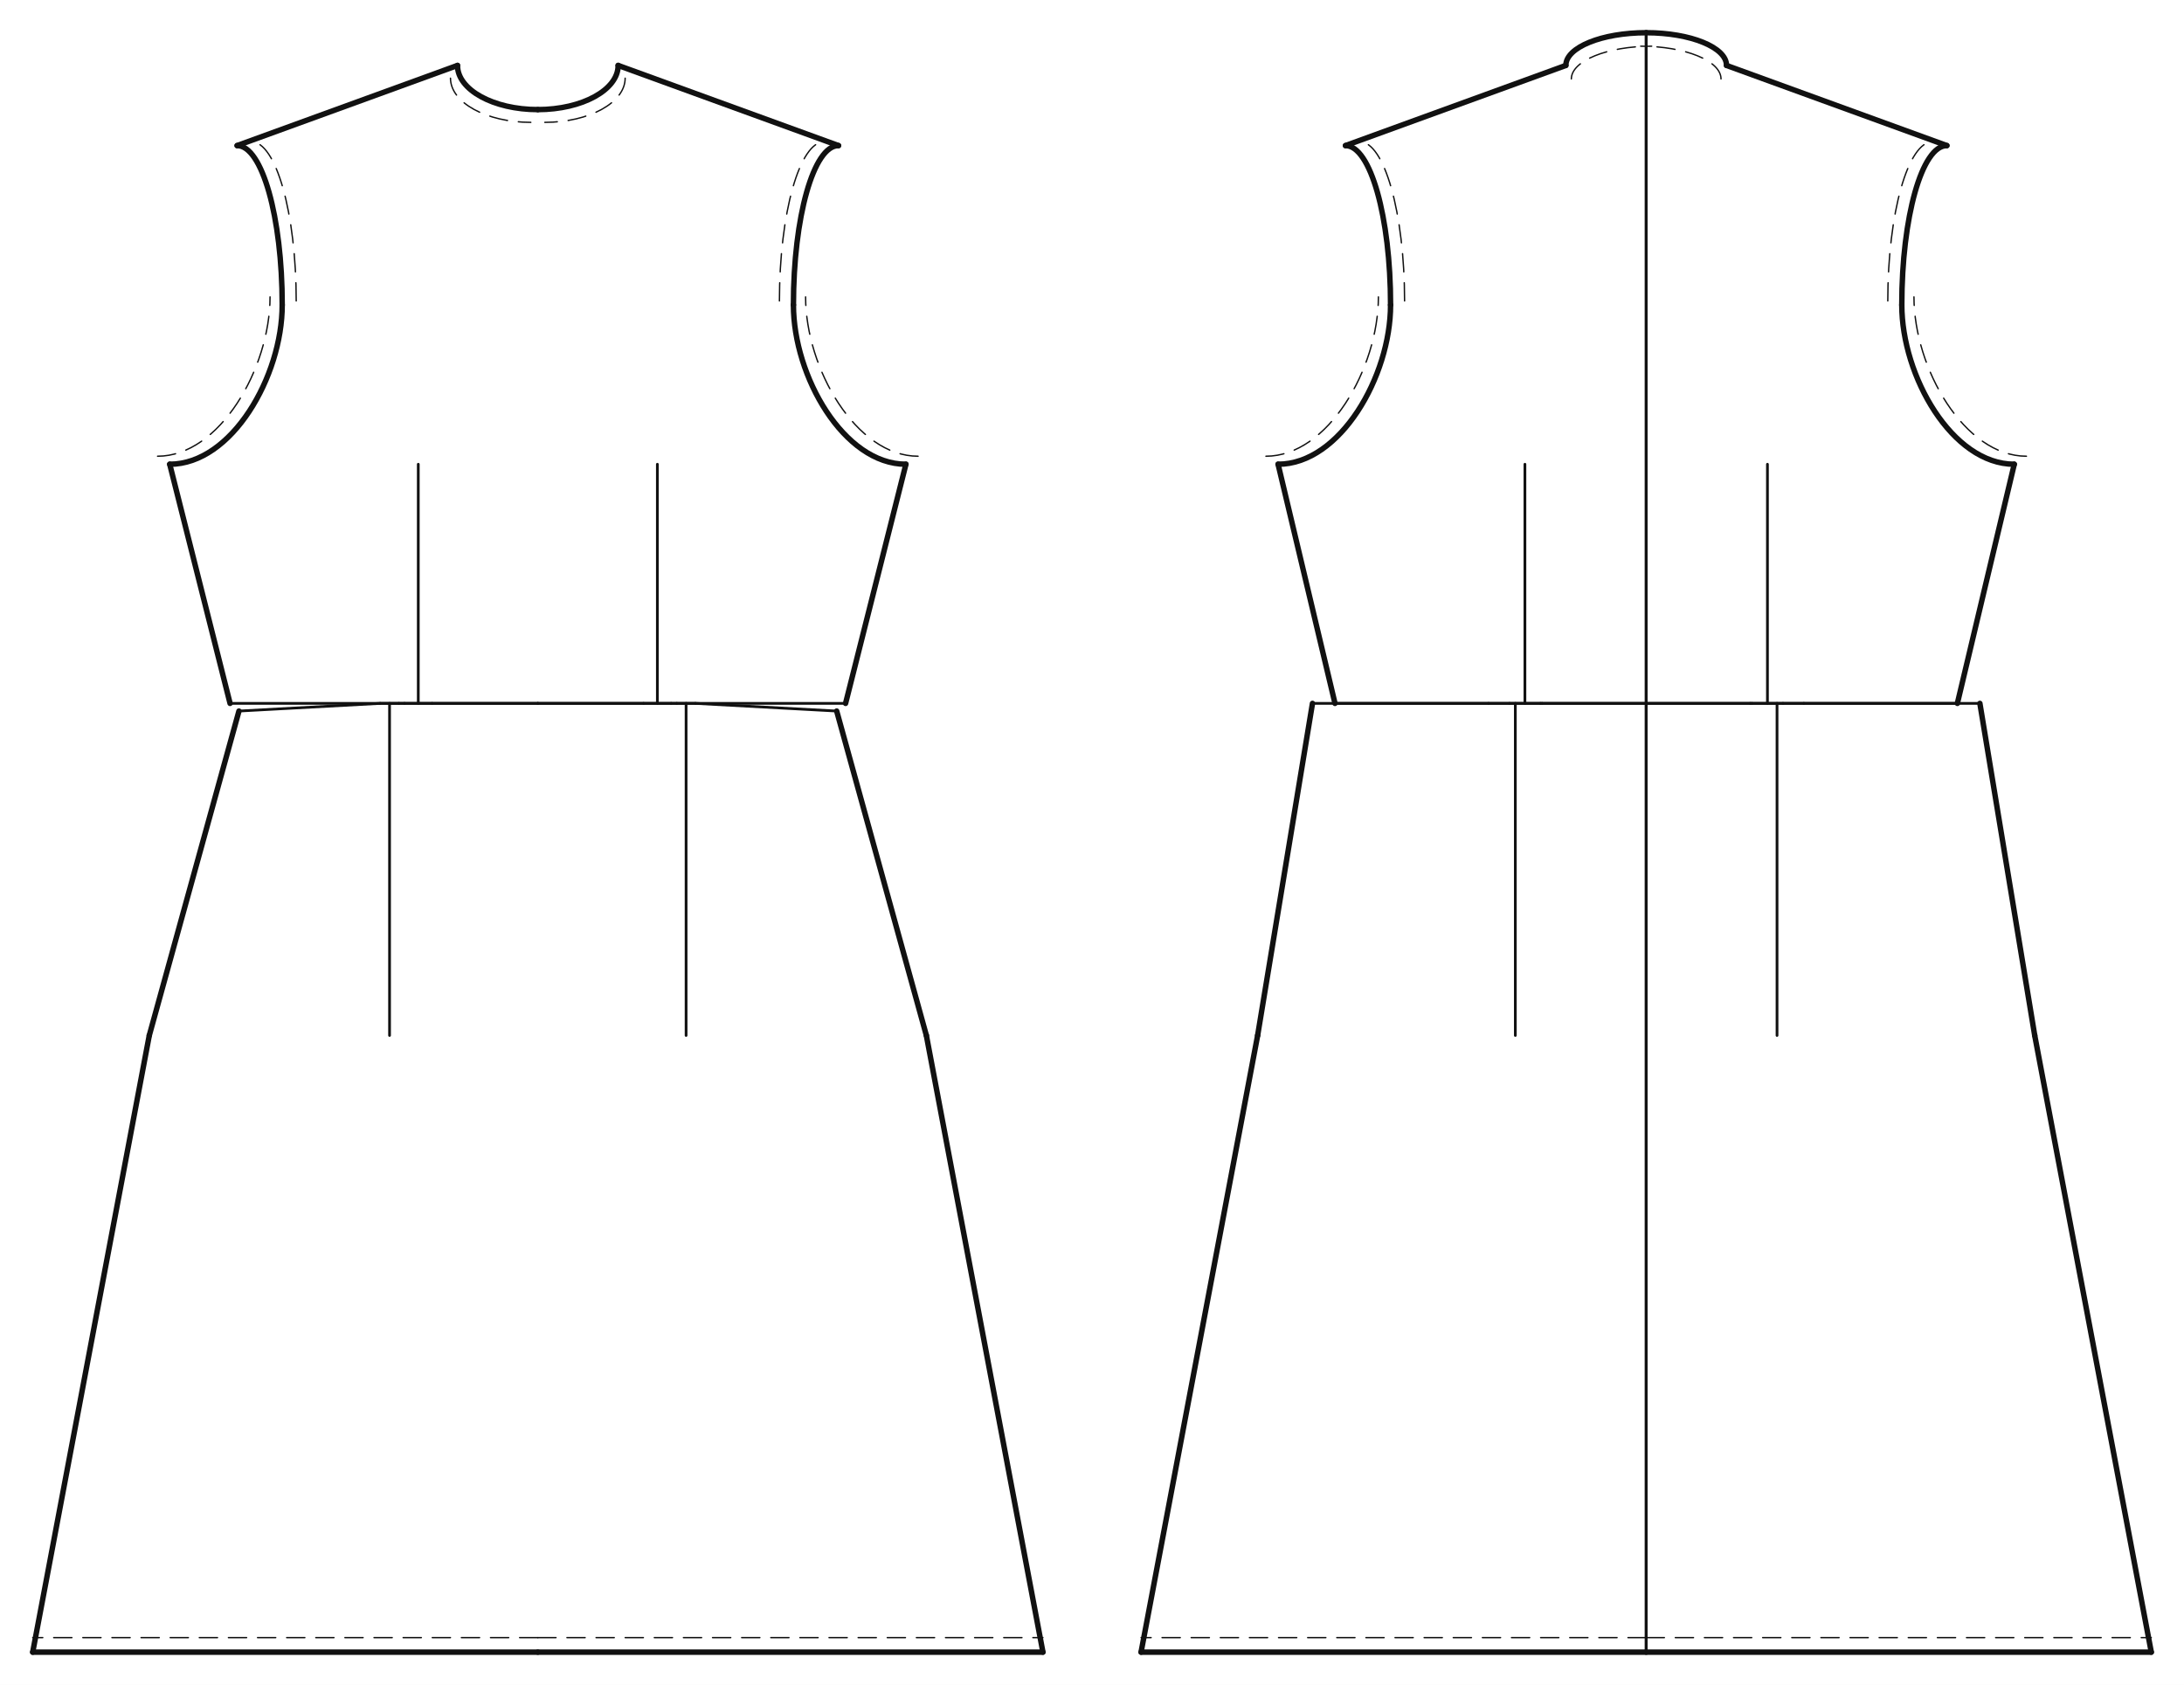
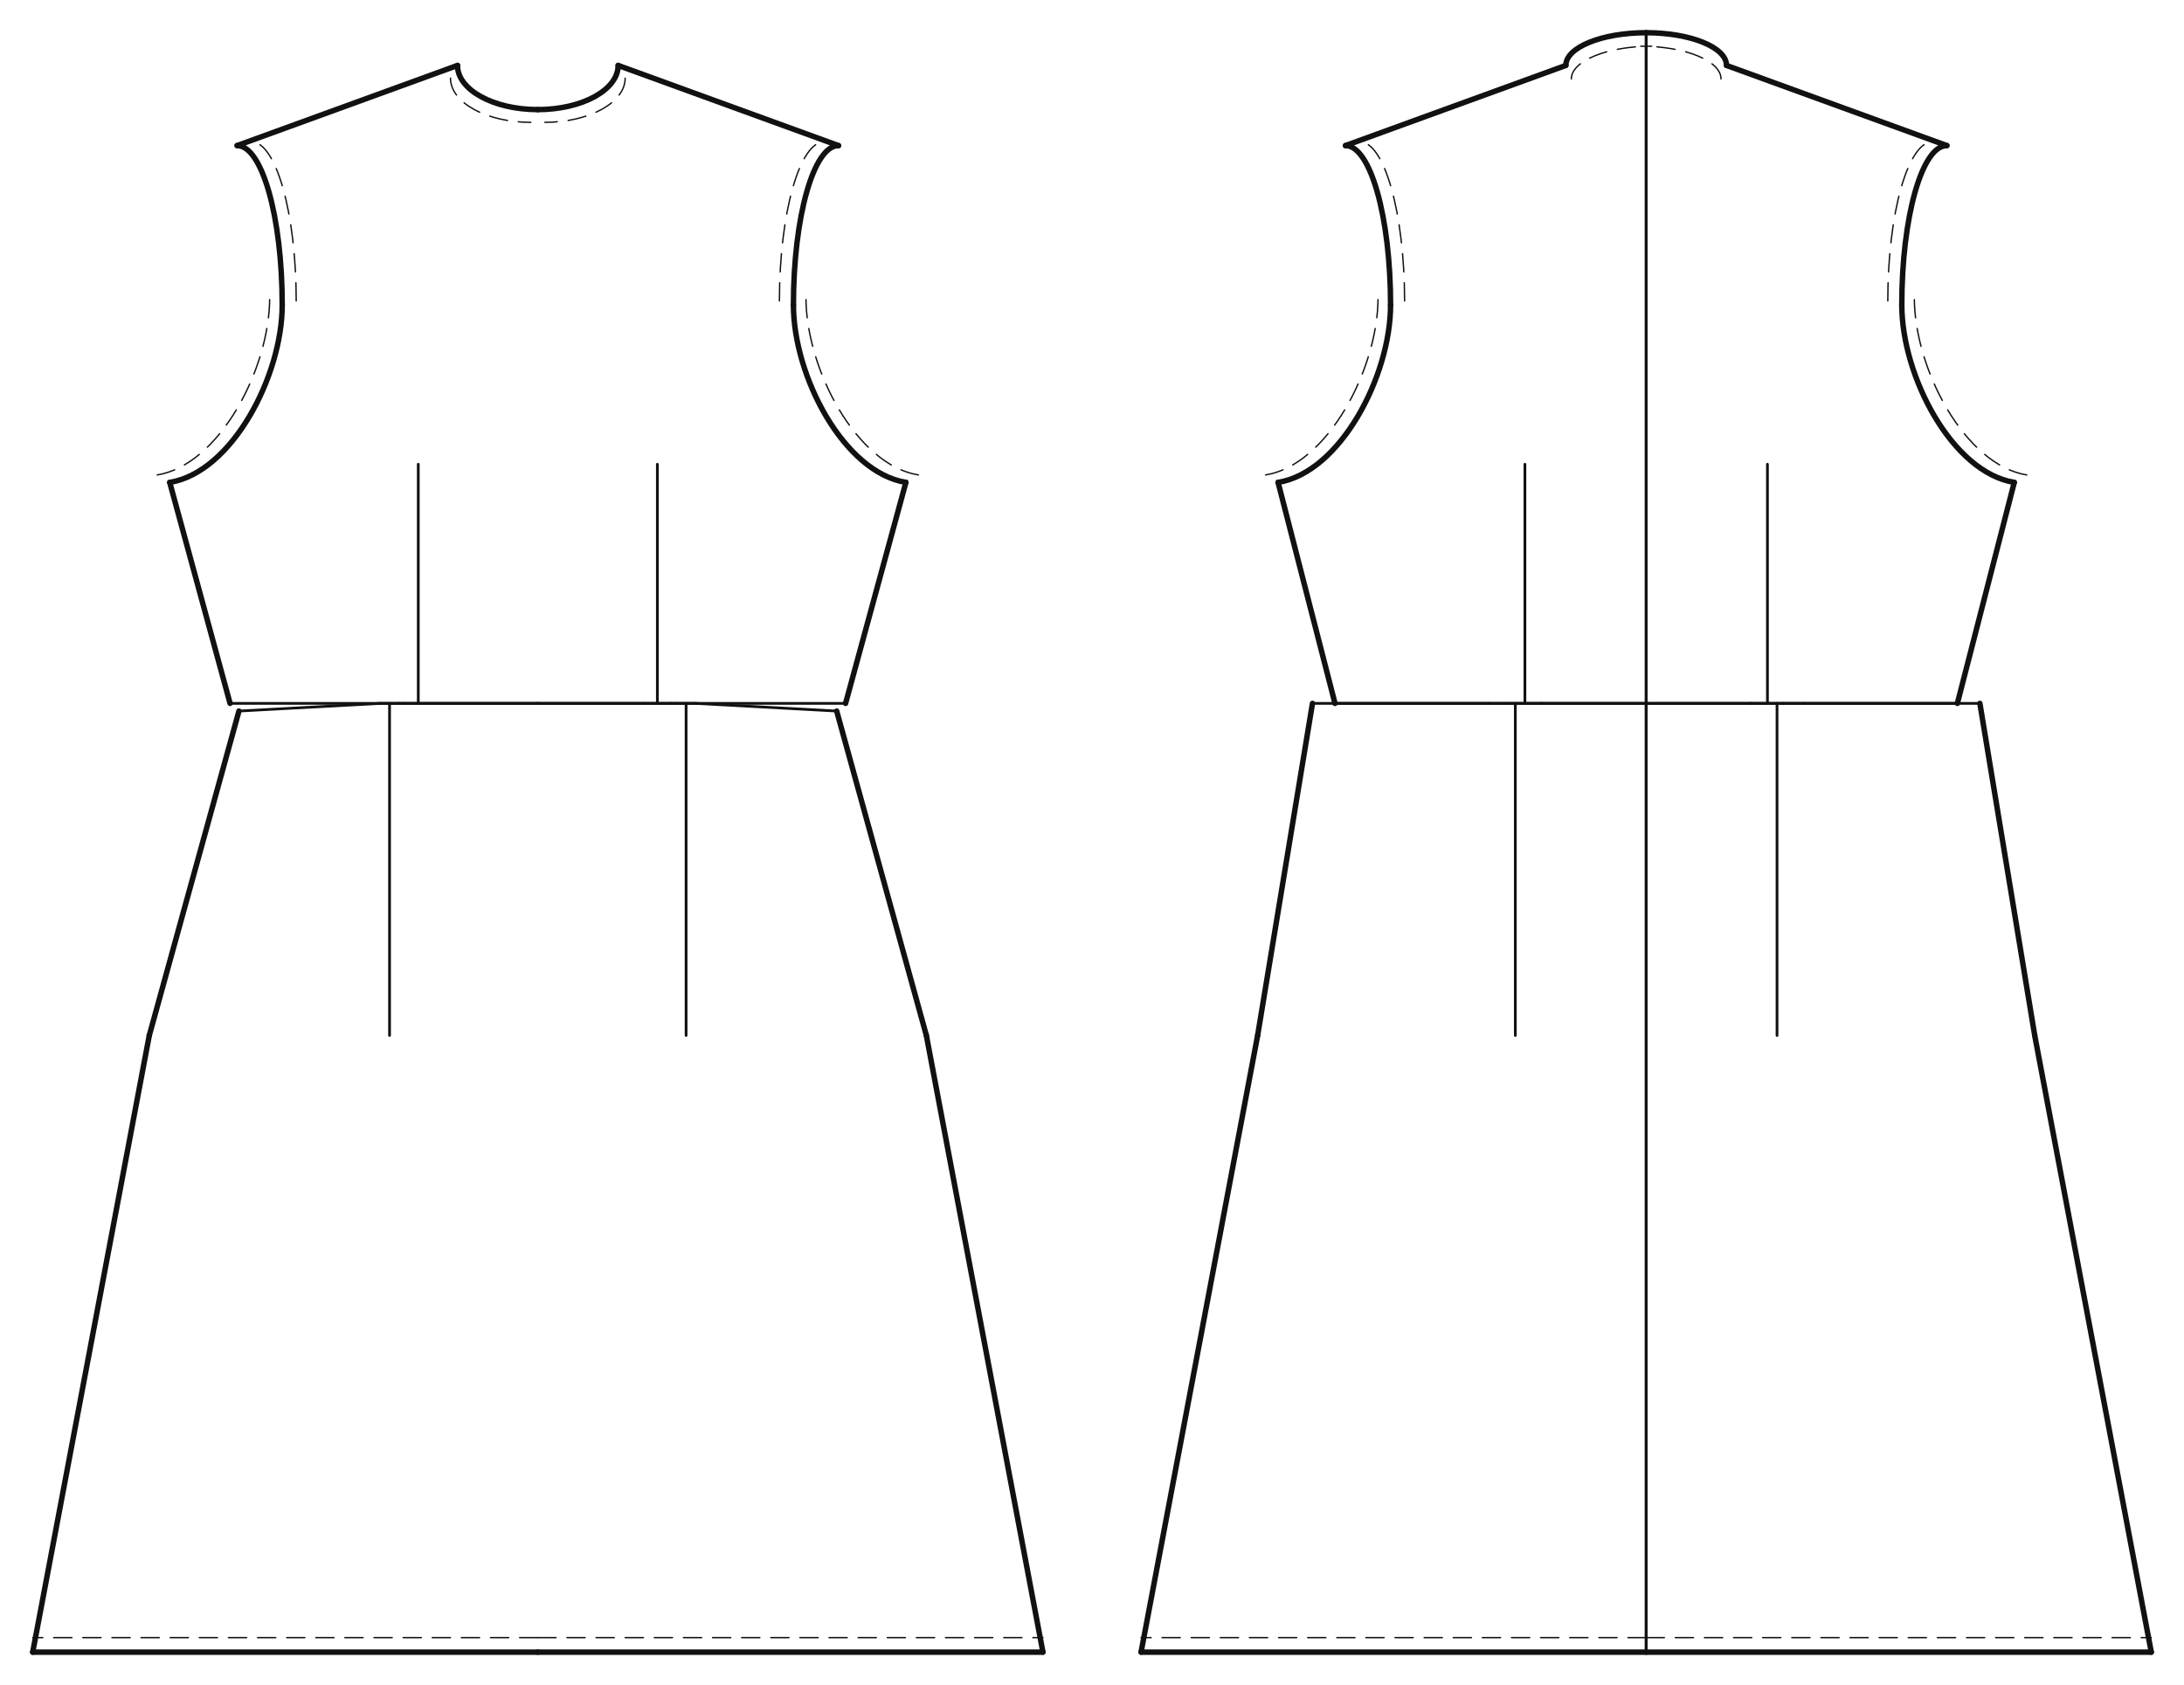
<svg xmlns="http://www.w3.org/2000/svg" data-ops="3" viewBox="-20.000 -40.000 1335.000 1030.000" data-scale="1:1" data-unit-mm="1" data-graf="taban-elbise" data-body="croquis36" data-size="croquis36" data-panel="4" data-gorunum="2" data-y-waist="390.000" data-y-bust="254.900" data-y-hip="593.000">
  <rect x="-20.000" y="-40.000" width="1335.000" height="1030.000" fill="#ffffff" />
  <g id="croquis" fill="none" stroke="none">
    <g data-view="front" data-eksen="cf" transform="translate(308.750 0)">
      <path data-rol="siluet" data-view="front" data-kaynak="croquis-landmark" data-manken-bust-y="254.900" data-manken-koltukalti-y="243.800" data-manken-bel-y="390.000" data-manken-kalca-y="593.000" data-omuz-uc="183.800 49.000" data-manken-bel-yarim-mm="170.500" d="M 49.100 0.000 L 183.800 49.000 L 210.000 243.800 L 210.000 254.900 L 181.400 312.900 L 170.500 390.000 L 195.000 490.000 L 225.000 593.000 L -225.000 593.000 L -195.000 490.000 L -170.500 390.000 L -181.400 312.900 L -210.000 254.900 L -210.000 243.800 L -183.800 49.000 L -49.100 0.000 Z" />
    </g>
    <g data-view="back" data-eksen="cb" transform="translate(986.250 0)">
      <path data-rol="siluet" data-view="back" data-kaynak="croquis-landmark" data-manken-bust-y="254.900" data-manken-koltukalti-y="243.800" data-manken-bel-y="390.000" data-manken-kalca-y="593.000" data-omuz-uc="183.800 49.000" data-manken-bel-yarim-mm="170.500" d="M 49.100 0.000 L 183.800 49.000 L 210.000 243.800 L 210.000 254.900 L 181.400 312.900 L 170.500 390.000 L 195.000 490.000 L 225.000 593.000 L -225.000 593.000 L -195.000 490.000 L -170.500 390.000 L -181.400 312.900 L -210.000 254.900 L -210.000 243.800 L -183.800 49.000 L -49.100 0.000 Z" />
    </g>
  </g>
  <g id="outline" fill="none" stroke="#111111" stroke-width="3.337" stroke-linejoin="round" stroke-linecap="round">
    <g data-view="front" data-eksen="cf" transform="translate(308.750 0)">
-       <path data-panel="on_beden" data-edge="side_front" data-tur="seam" d="M 188.118 390.000 L 225.000 243.800" />
-       <path data-panel="on_beden" data-edge="side_front" data-tur="seam" d="M -188.118 390.000 L -225.000 243.800" />
-       <path data-panel="on_beden" data-edge="armhole_front.1" data-tur="cut" d="M 225.000 243.800 C 187.030 243.800 156.250 190.007 156.250 146.400" />
-       <path data-panel="on_beden" data-edge="armhole_front.1" data-tur="cut" d="M -225.000 243.800 C -187.030 243.800 -156.250 190.007 -156.250 146.400" />
+       <path data-panel="on_beden" data-edge="side_front" data-tur="seam" d="M 188.118 390.000 L 225.000 254.900" />
+       <path data-panel="on_beden" data-edge="side_front" data-tur="seam" d="M -188.118 390.000 L -225.000 254.900" />
+       <path data-panel="on_beden" data-edge="armhole_front.1" data-tur="cut" d="M 225.000 254.900 C 187.030 248.770 156.250 190.007 156.250 146.400" />
+       <path data-panel="on_beden" data-edge="armhole_front.1" data-tur="cut" d="M -225.000 254.900 C -187.030 248.770 -156.250 190.007 -156.250 146.400" />
      <path data-panel="on_beden" data-edge="armhole_front.2" data-tur="cut" d="M 156.250 146.400 C 156.250 92.607 168.585 49.000 183.800 49.000" />
      <path data-panel="on_beden" data-edge="armhole_front.2" data-tur="cut" d="M -156.250 146.400 C -156.250 92.607 -168.585 49.000 -183.800 49.000" />
      <path data-panel="on_beden" data-edge="shoulder" data-tur="seam" d="M 183.800 49.000 L 49.100 0.000" />
      <path data-panel="on_beden" data-edge="shoulder" data-tur="seam" d="M -183.800 49.000 L -49.100 0.000" />
      <path data-panel="on_beden" data-edge="neck_front" data-tur="cut" d="M 49.100 0.000 C 49.100 14.912 27.117 27.000 0.000 27.000" />
      <path data-panel="on_beden" data-edge="neck_front" data-tur="cut" d="M -49.100 0.000 C -49.100 14.912 -27.117 27.000 0.000 27.000" />
      <path data-panel="on_etek" data-edge="hem_front" data-tur="cut" d="M 0.000 970.000 L 308.750 970.000" />
      <path data-panel="on_etek" data-edge="hem_front" data-tur="cut" d="M 0.000 970.000 L -308.750 970.000" />
      <path data-panel="on_etek" data-edge="side_front.1" data-tur="seam" d="M 308.750 970.000 L 237.500 593.000" />
      <path data-panel="on_etek" data-edge="side_front.1" data-tur="seam" d="M -308.750 970.000 L -237.500 593.000" />
      <path data-panel="on_etek" data-edge="side_front.2" data-tur="seam" d="M 237.500 593.000 L 182.686 394.687" />
      <path data-panel="on_etek" data-edge="side_front.2" data-tur="seam" d="M -237.500 593.000 L -182.686 394.687" />
    </g>
    <g data-view="back" data-eksen="cb" transform="translate(986.250 0)">
-       <path data-panel="arka_beden" data-edge="side_back" data-tur="seam" d="M 190.216 390.000 L 225.000 243.800" />
-       <path data-panel="arka_beden" data-edge="side_back" data-tur="seam" d="M -190.216 390.000 L -225.000 243.800" />
-       <path data-panel="arka_beden" data-edge="armhole_back.1" data-tur="cut" d="M 225.000 243.800 C 187.030 243.800 156.250 190.007 156.250 146.400" />
-       <path data-panel="arka_beden" data-edge="armhole_back.1" data-tur="cut" d="M -225.000 243.800 C -187.030 243.800 -156.250 190.007 -156.250 146.400" />
+       <path data-panel="arka_beden" data-edge="side_back" data-tur="seam" d="M 190.216 390.000 L 225.000 254.900" />
+       <path data-panel="arka_beden" data-edge="side_back" data-tur="seam" d="M -190.216 390.000 L -225.000 254.900" />
+       <path data-panel="arka_beden" data-edge="armhole_back.1" data-tur="cut" d="M 225.000 254.900 C 187.030 248.770 156.250 190.007 156.250 146.400" />
+       <path data-panel="arka_beden" data-edge="armhole_back.1" data-tur="cut" d="M -225.000 254.900 C -187.030 248.770 -156.250 190.007 -156.250 146.400" />
      <path data-panel="arka_beden" data-edge="armhole_back.2" data-tur="cut" d="M 156.250 146.400 C 156.250 92.607 168.585 49.000 183.800 49.000" />
      <path data-panel="arka_beden" data-edge="armhole_back.2" data-tur="cut" d="M -156.250 146.400 C -156.250 92.607 -168.585 49.000 -183.800 49.000" />
      <path data-panel="arka_beden" data-edge="shoulder" data-tur="seam" d="M 183.800 49.000 L 49.100 0.000" />
      <path data-panel="arka_beden" data-edge="shoulder" data-tur="seam" d="M -183.800 49.000 L -49.100 0.000" />
      <path data-panel="arka_beden" data-edge="neck_back" data-tur="cut" d="M 49.100 0.000 C 49.100 -11.046 27.117 -20.000 0.000 -20.000" />
      <path data-panel="arka_beden" data-edge="neck_back" data-tur="cut" d="M -49.100 0.000 C -49.100 -11.046 -27.117 -20.000 0.000 -20.000" />
      <path data-panel="arka_etek" data-edge="hem_back" data-tur="cut" d="M 0.000 970.000 L 308.750 970.000" />
      <path data-panel="arka_etek" data-edge="hem_back" data-tur="cut" d="M 0.000 970.000 L -308.750 970.000" />
      <path data-panel="arka_etek" data-edge="side_back.1" data-tur="seam" d="M 308.750 970.000 L 237.500 593.000" />
      <path data-panel="arka_etek" data-edge="side_back.1" data-tur="seam" d="M -308.750 970.000 L -237.500 593.000" />
      <path data-panel="arka_etek" data-edge="side_back.2" data-tur="seam" d="M 237.500 593.000 L 203.981 390.000" />
      <path data-panel="arka_etek" data-edge="side_back.2" data-tur="seam" d="M -237.500 593.000 L -203.981 390.000" />
    </g>
  </g>
  <g id="seams" fill="none" stroke="#111111" stroke-width="1.669" stroke-linejoin="round" stroke-linecap="round">
    <g data-view="front" data-eksen="cf" transform="translate(308.750 0)">
      <path data-panel="on_beden" data-edge="waist_front.1" data-tur="seam" d="M 0.000 390.000 L 64.641 390.000" />
      <path data-panel="on_beden" data-edge="waist_front.1" data-tur="seam" d="M 0.000 390.000 L -64.641 390.000" />
      <path data-panel="on_beden" data-edge="dart_on_beden.1" data-tur="pens_agzi" d="M 64.641 390.000 L 81.508 390.000" />
      <path data-panel="on_beden" data-edge="dart_on_beden.1" data-tur="pens_agzi" d="M -64.641 390.000 L -81.508 390.000" />
      <path data-panel="on_beden" data-edge="waist_front.2" data-tur="seam" d="M 81.508 390.000 L 188.118 390.000" />
      <path data-panel="on_beden" data-edge="waist_front.2" data-tur="seam" d="M -81.508 390.000 L -188.118 390.000" />
      <path data-panel="on_etek" data-edge="waist_front.1" data-tur="seam" d="M 182.686 394.687 L 96.351 390.000" />
      <path data-panel="on_etek" data-edge="waist_front.1" data-tur="seam" d="M -182.686 394.687 L -96.351 390.000" />
      <path data-panel="on_etek" data-edge="dart_on_etek.1" data-tur="pens_agzi" d="M 96.351 390.000 L 84.915 390.000" />
      <path data-panel="on_etek" data-edge="dart_on_etek.1" data-tur="pens_agzi" d="M -96.351 390.000 L -84.915 390.000" />
      <path data-panel="on_etek" data-edge="waist_front.2" data-tur="seam" d="M 84.915 390.000 L 0.000 390.000" />
      <path data-panel="on_etek" data-edge="waist_front.2" data-tur="seam" d="M -84.915 390.000 L 0.000 390.000" />
    </g>
    <g data-view="back" data-eksen="cb" transform="translate(986.250 0)">
      <path data-panel="arka_beden" data-edge="cb" data-tur="seam" d="M 0.000 -20.000 L 0.000 390.000" />
      <path data-panel="arka_beden" data-edge="cb" data-tur="seam" d="M 0.000 -20.000 L 0.000 390.000" />
      <path data-panel="arka_beden" data-edge="waist_back.1" data-tur="seam" d="M 0.000 390.000 L 64.641 390.000" />
      <path data-panel="arka_beden" data-edge="waist_back.1" data-tur="seam" d="M 0.000 390.000 L -64.641 390.000" />
      <path data-panel="arka_beden" data-edge="dart_arka_beden.1" data-tur="pens_agzi" d="M 64.641 390.000 L 83.606 390.000" />
      <path data-panel="arka_beden" data-edge="dart_arka_beden.1" data-tur="pens_agzi" d="M -64.641 390.000 L -83.606 390.000" />
      <path data-panel="arka_beden" data-edge="waist_back.2" data-tur="seam" d="M 83.606 390.000 L 190.216 390.000" />
      <path data-panel="arka_beden" data-edge="waist_back.2" data-tur="seam" d="M -83.606 390.000 L -190.216 390.000" />
      <path data-panel="arka_etek" data-edge="cb" data-tur="seam" d="M 0.000 390.000 L 0.000 970.000" />
      <path data-panel="arka_etek" data-edge="cb" data-tur="seam" d="M 0.000 390.000 L 0.000 970.000" />
      <path data-panel="arka_etek" data-edge="waist_back.1" data-tur="seam" d="M 203.981 390.000 L 96.351 390.000" />
      <path data-panel="arka_etek" data-edge="waist_back.1" data-tur="seam" d="M -203.981 390.000 L -96.351 390.000" />
      <path data-panel="arka_etek" data-edge="dart_arka_etek.1" data-tur="pens_agzi" d="M 96.351 390.000 L 63.620 390.000" />
      <path data-panel="arka_etek" data-edge="dart_arka_etek.1" data-tur="pens_agzi" d="M -96.351 390.000 L -63.620 390.000" />
      <path data-panel="arka_etek" data-edge="waist_back.2" data-tur="seam" d="M 63.620 390.000 L 0.000 390.000" />
      <path data-panel="arka_etek" data-edge="waist_back.2" data-tur="seam" d="M -63.620 390.000 L 0.000 390.000" />
    </g>
  </g>
  <g id="topstitch" fill="none" stroke="#111111" stroke-width="0.834" stroke-linejoin="round" stroke-linecap="round" stroke-dasharray="11.125 6.675">
    <g data-view="front" data-eksen="cf" transform="translate(308.750 0)">
-       <path data-panel="on_beden" data-edge="armhole_front.1" data-tur="ustdikis" d="M 232.432 238.904 C 194.463 238.904 163.682 185.112 163.682 141.504" />
-       <path data-panel="on_beden" data-edge="armhole_front.1" data-tur="ustdikis" d="M -232.432 238.904 C -194.463 238.904 -163.682 185.112 -163.682 141.504" />
+       <path data-panel="on_beden" data-edge="armhole_front.1" data-tur="ustdikis" d="M 232.647 250.347 C 194.678 244.217 163.897 185.454 163.897 141.847" />
+       <path data-panel="on_beden" data-edge="armhole_front.1" data-tur="ustdikis" d="M -232.647 250.347 C -194.678 244.217 -163.897 185.454 -163.897 141.847" />
      <path data-panel="on_beden" data-edge="armhole_front.2" data-tur="ustdikis" d="M 147.686 143.978 C 147.686 90.185 160.021 46.578 175.236 46.578" />
      <path data-panel="on_beden" data-edge="armhole_front.2" data-tur="ustdikis" d="M -147.686 143.978 C -147.686 90.185 -160.021 46.578 -175.236 46.578" />
      <path data-panel="on_beden" data-edge="neck_front" data-tur="ustdikis" d="M 53.388 7.799 C 53.388 22.710 31.406 34.799 4.288 34.799" />
      <path data-panel="on_beden" data-edge="neck_front" data-tur="ustdikis" d="M -53.388 7.799 C -53.388 22.710 -31.406 34.799 -4.288 34.799" />
      <path data-panel="on_etek" data-edge="hem_front" data-tur="ustdikis" d="M 0.000 961.100 L 308.750 961.100" />
      <path data-panel="on_etek" data-edge="hem_front" data-tur="ustdikis" d="M 0.000 961.100 L -308.750 961.100" />
    </g>
    <g data-view="back" data-eksen="cb" transform="translate(986.250 0)">
-       <path data-panel="arka_beden" data-edge="armhole_back.1" data-tur="ustdikis" d="M 232.432 238.904 C 194.463 238.904 163.682 185.112 163.682 141.504" />
-       <path data-panel="arka_beden" data-edge="armhole_back.1" data-tur="ustdikis" d="M -232.432 238.904 C -194.463 238.904 -163.682 185.112 -163.682 141.504" />
+       <path data-panel="arka_beden" data-edge="armhole_back.1" data-tur="ustdikis" d="M 232.647 250.347 C 194.678 244.217 163.897 185.454 163.897 141.847" />
+       <path data-panel="arka_beden" data-edge="armhole_back.1" data-tur="ustdikis" d="M -232.647 250.347 C -194.678 244.217 -163.897 185.454 -163.897 141.847" />
      <path data-panel="arka_beden" data-edge="armhole_back.2" data-tur="ustdikis" d="M 147.686 143.978 C 147.686 90.185 160.021 46.578 175.236 46.578" />
      <path data-panel="arka_beden" data-edge="armhole_back.2" data-tur="ustdikis" d="M -147.686 143.978 C -147.686 90.185 -160.021 46.578 -175.236 46.578" />
      <path data-panel="arka_beden" data-edge="neck_back" data-tur="ustdikis" d="M 45.743 8.242 C 45.743 -2.803 23.760 -11.758 -3.357 -11.758" />
      <path data-panel="arka_beden" data-edge="neck_back" data-tur="ustdikis" d="M -45.743 8.242 C -45.743 -2.803 -23.760 -11.758 3.357 -11.758" />
      <path data-panel="arka_etek" data-edge="hem_back" data-tur="ustdikis" d="M 0.000 961.100 L 308.750 961.100" />
      <path data-panel="arka_etek" data-edge="hem_back" data-tur="ustdikis" d="M 0.000 961.100 L -308.750 961.100" />
    </g>
  </g>
  <g id="details" fill="none" stroke="#111111" stroke-width="1.669" stroke-linejoin="round" stroke-linecap="round">
    <g data-view="front" data-eksen="cf" transform="translate(308.750 0)">
      <path data-panel="on_beden" data-edge="dart_on_beden.1" data-tur="pens" d="M 73.075 390.000 L 73.075 243.800" />
      <path data-panel="on_beden" data-edge="dart_on_beden.1" data-tur="pens" d="M -73.075 390.000 L -73.075 243.800" />
      <path data-panel="on_etek" data-edge="dart_on_etek.1" data-tur="pens" d="M 90.633 390.000 L 90.633 593.000" />
      <path data-panel="on_etek" data-edge="dart_on_etek.1" data-tur="pens" d="M -90.633 390.000 L -90.633 593.000" />
    </g>
    <g data-view="back" data-eksen="cb" transform="translate(986.250 0)">
      <path data-panel="arka_beden" data-edge="dart_arka_beden.1" data-tur="pens" d="M 74.123 390.000 L 74.123 243.800" />
      <path data-panel="arka_beden" data-edge="dart_arka_beden.1" data-tur="pens" d="M -74.123 390.000 L -74.123 243.800" />
      <path data-panel="arka_etek" data-edge="dart_arka_etek.1" data-tur="pens" d="M 79.985 390.000 L 79.985 593.000" />
      <path data-panel="arka_etek" data-edge="dart_arka_etek.1" data-tur="pens" d="M -79.985 390.000 L -79.985 593.000" />
    </g>
  </g>
</svg>
